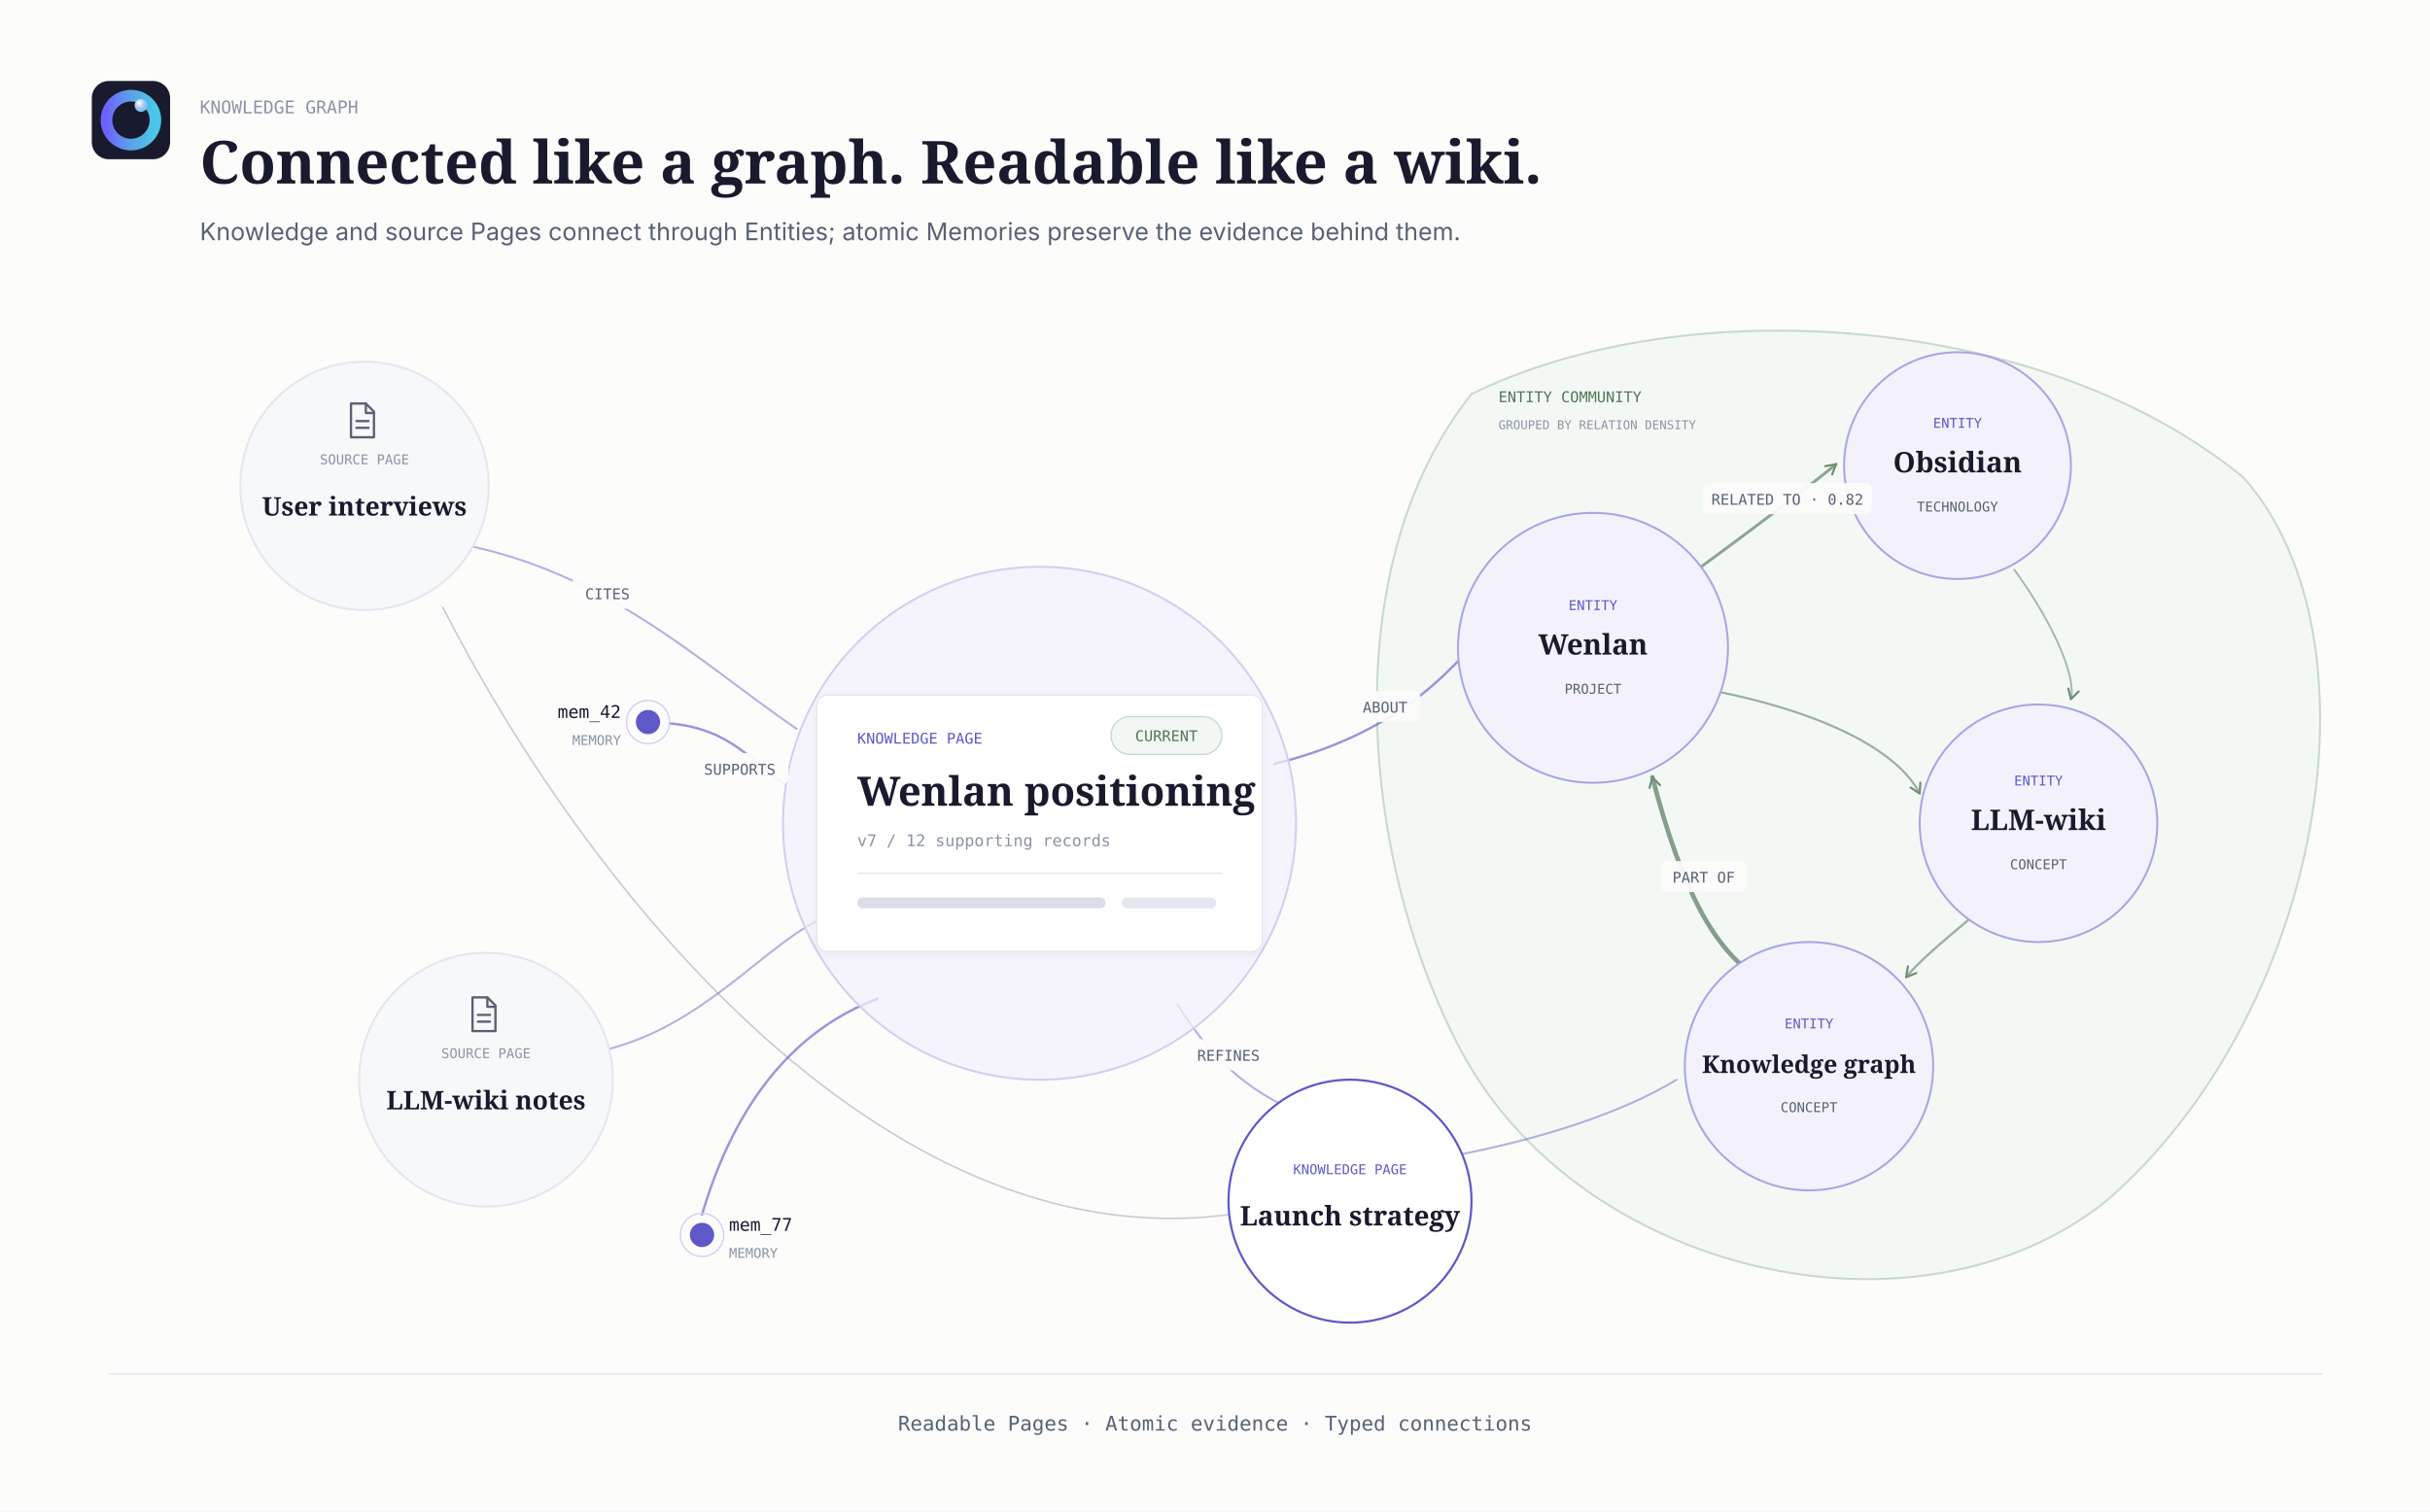
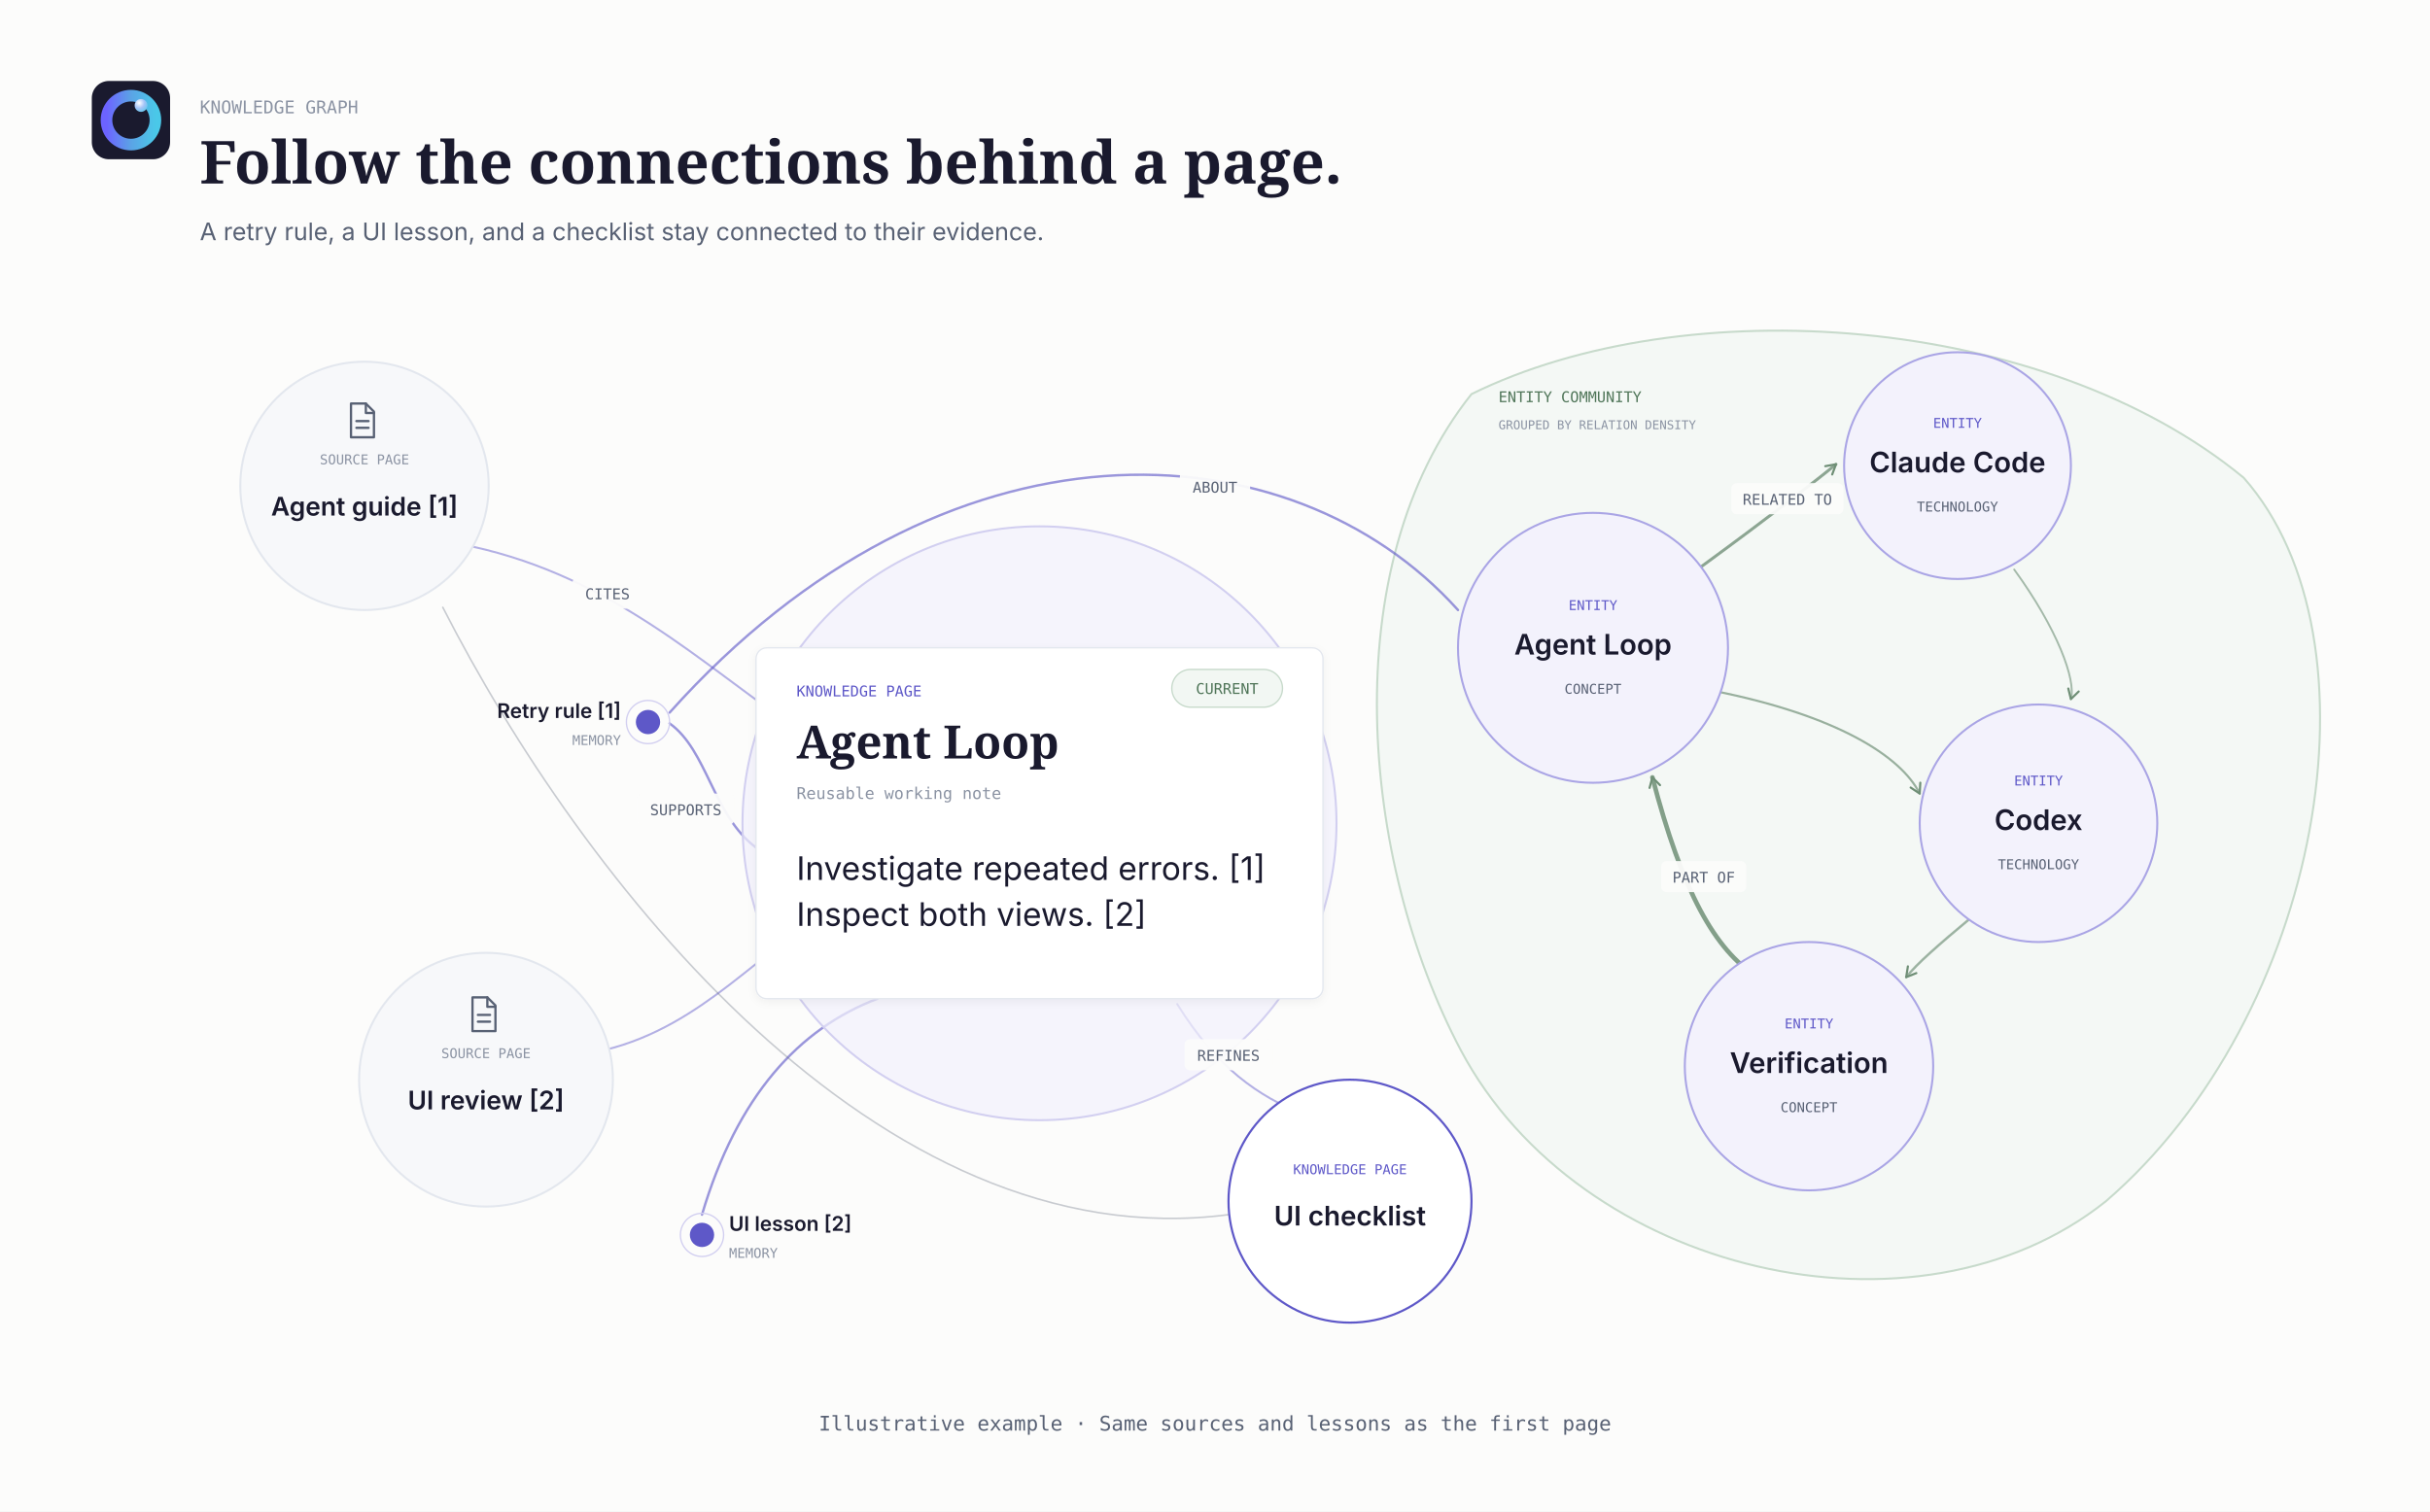
<svg xmlns="http://www.w3.org/2000/svg" width="1800" height="1120" viewBox="0 0 1800 1120" role="img" aria-labelledby="title desc">
  <style>text { font-kerning: normal; }</style>
  <rect width="1800" height="1120" fill="#FCFCFB" />
  <g transform="translate(68 60) scale(0.1132812)">
    <rect width="512" height="512" rx="112" fill="#1A1A2E" />
    <circle cx="256" cy="256" r="160" fill="none" stroke="url(#network-en-desktop-ring)" stroke-width="76" />
    <circle cx="322" cy="160" r="42" fill="url(#network-en-desktop-orb)" />
  </g>
  <g data-fit-region="network-en-desktop-heading" data-fit-x="148" data-fit-y="56" data-fit-width="1578" data-fit-height="138" data-check-overlap="false">
-     <text x="148" y="84" font-family="&quot;JetBrains Mono&quot;, ui-monospace, monospace" font-size="13" font-weight="500" fill="#8B93A3" text-anchor="start">KNOWLEDGE GRAPH</text>
-     <text x="148" y="136" font-family="&quot;Fraunces&quot;, Georgia, serif" font-size="44" font-weight="600" fill="#1A1A2E" text-anchor="start">Connected like a graph. Readable like a wiki.</text>
-     <text x="148" y="178" font-family="&quot;Instrument Sans&quot;, -apple-system, BlinkMacSystemFont, sans-serif" font-size="18" font-weight="400" fill="#586174" text-anchor="start">Knowledge and source Pages connect through Entities; atomic Memories preserve the evidence behind them.</text>
+     <text x="148" y="84" font-family="'JetBrains Mono', monospace" font-size="13" font-weight="500" fill="#8B93A3" text-anchor="start">KNOWLEDGE GRAPH</text>
+     <text x="148" y="136" font-family="'Fraunces', Georgia, serif" font-size="44" font-weight="600" fill="#1A1A2E" text-anchor="start">Follow the connections behind a page.</text>
+     <text x="148" y="178" font-family="'Instrument Sans', -apple-system, sans-serif" font-size="18" font-weight="400" fill="#586174" text-anchor="start">A retry rule, a UI lesson, and a checklist stay connected to their evidence.</text>
  </g>
  <g data-fit-region="network-en-desktop-graph-field" data-fit-x="80" data-fit-y="230" data-fit-width="1640" data-fit-height="780" data-check-overlap="true">
    <path d="M1090 292 C1248 214 1514 232 1662 354 C1768 474 1720 752 1560 890 C1420 1002 1170 944 1082 778 C1008 638 988 420 1090 292Z" fill="#F2F7F3" fill-opacity="0.76" stroke="#C7DACB" stroke-width="1.5" />
-     <text x="1110" y="298" font-family="&quot;JetBrains Mono&quot;, ui-monospace, monospace" font-size="11" font-weight="500" fill="#4F7558" text-anchor="start">ENTITY COMMUNITY</text>
-     <text x="1110" y="318" font-family="&quot;JetBrains Mono&quot;, ui-monospace, monospace" font-size="9" font-weight="500" fill="#8B93A3" text-anchor="start">GROUPED BY RELATION DENSITY</text>
-     <path d="M350 405 C454 428 520 492 590 540" fill="none" stroke="#5E58C8" stroke-width="1.5" stroke-opacity="0.46" stroke-linecap="round" />
-     <path d="M448 778 C522 760 566 700 610 680" fill="none" stroke="#5E58C8" stroke-width="1.5" stroke-opacity="0.46" stroke-linecap="round" />
-     <path d="M496 536 C542 540 558 566 580 580" fill="none" stroke="#5E58C8" stroke-width="1.8" stroke-opacity="0.62" stroke-linecap="round" />
-     <path d="M520 900 C546 812 592 762 650 740" fill="none" stroke="#5E58C8" stroke-width="1.8" stroke-opacity="0.62" stroke-linecap="round" />
-     <path d="M944 566 C1026 546 1064 506 1080 490" fill="none" stroke="#5E58C8" stroke-width="1.8" stroke-opacity="0.62" stroke-linecap="round" />
-     <path d="M872 744 C902 792 932 812 966 826" fill="none" stroke="#5E58C8" stroke-width="1.5" stroke-opacity="0.46" stroke-linecap="round" />
-     <path d="M328 450 C430 650 650 934 910 900" fill="none" stroke="#586174" stroke-width="1.2" stroke-opacity="0.32" stroke-linecap="round" />
-     <path d="M1260 420 C1312 382 1348 354 1360 344" fill="none" stroke="#6F8F76" stroke-width="2.2" stroke-opacity="0.78" stroke-linecap="round" marker-end="url(#network-en-desktop-relation-arrow)" />
-     <path d="M1270 512 C1360 530 1408 560 1422 588" fill="none" stroke="#6F8F76" stroke-width="1.6" stroke-opacity="0.68" stroke-linecap="round" marker-end="url(#network-en-desktop-relation-arrow)" />
-     <path d="M1302 724 C1270 704 1246 660 1224 576" fill="none" stroke="#6F8F76" stroke-width="3.4" stroke-opacity="0.84" stroke-linecap="round" marker-end="url(#network-en-desktop-relation-arrow)" />
-     <path d="M1492 422 C1524 466 1538 504 1534 518" fill="none" stroke="#6F8F76" stroke-width="1.4" stroke-opacity="0.6" stroke-linecap="round" marker-end="url(#network-en-desktop-relation-arrow)" />
-     <path d="M1460 680 C1436 700 1420 714 1412 724" fill="none" stroke="#6F8F76" stroke-width="1.8" stroke-opacity="0.66" stroke-linecap="round" marker-end="url(#network-en-desktop-relation-arrow)" />
-     <path d="M1068 858 C1144 844 1202 824 1242 800" fill="none" stroke="#5E58C8" stroke-width="1.5" stroke-opacity="0.46" stroke-linecap="round" />
-     <g data-fit-region="network-en-desktop-source-User interviews" data-fit-x="178" data-fit-y="268" data-fit-width="184" data-fit-height="184" data-check-overlap="true">
+     <text x="1110" y="298" font-family="'JetBrains Mono', monospace" font-size="11" font-weight="500" fill="#4F7558" text-anchor="start">ENTITY COMMUNITY</text>
+     <text x="1110" y="318" font-family="'JetBrains Mono', monospace" font-size="9" font-weight="500" fill="#8B93A3" text-anchor="start">GROUPED BY RELATION DENSITY</text>
+     <path data-from="sourceOne" data-to="page" data-relation="citation" d="M350 405 C454 428 520 492 590 540" fill="none" stroke="#5E58C8" stroke-width="1.5" stroke-opacity="0.46" stroke-linecap="round" />
+     <path data-from="sourceTwo" data-to="page" data-relation="citation" d="M448 778 C522 760 566 700 610 680" fill="none" stroke="#5E58C8" stroke-width="1.5" stroke-opacity="0.46" stroke-linecap="round" />
+     <path data-from="memoryOne" data-to="page" data-relation="support" d="M496 536 C524 556 528 604 560 628" fill="none" stroke="#5E58C8" stroke-width="1.8" stroke-opacity="0.62" stroke-linecap="round" />
+     <path data-from="memoryTwo" data-to="page" data-relation="support" d="M520 900 C546 812 592 762 650 740" fill="none" stroke="#5E58C8" stroke-width="1.8" stroke-opacity="0.62" stroke-linecap="round" />
+     <path data-from="memoryOne" data-to="entityOne" data-relation="about" d="M496 528 C700 300 956 314 1080 452" fill="none" stroke="#5E58C8" stroke-width="1.8" stroke-opacity="0.62" stroke-linecap="round" />
+     <path data-from="page" data-to="linkedPage" data-relation="refines" d="M872 744 C902 792 932 812 966 826" fill="none" stroke="#5E58C8" stroke-width="1.5" stroke-opacity="0.46" stroke-linecap="round" />
+     <path data-from="sourceOne" data-to="linkedPage" data-relation="citation" d="M328 450 C430 650 650 934 910 900" fill="none" stroke="#586174" stroke-width="1.2" stroke-opacity="0.32" stroke-linecap="round" />
+     <path data-from="entityOne" data-to="entityTwo" data-relation="related_to" d="M1260 420 C1312 382 1348 354 1360 344" fill="none" stroke="#6F8F76" stroke-width="2.2" stroke-opacity="0.78" stroke-linecap="round" marker-end="url(#network-en-desktop-relation-arrow)" />
+     <path data-from="entityOne" data-to="entityThree" data-relation="related_to" d="M1270 512 C1360 530 1408 560 1422 588" fill="none" stroke="#6F8F76" stroke-width="1.6" stroke-opacity="0.68" stroke-linecap="round" marker-end="url(#network-en-desktop-relation-arrow)" />
+     <path data-from="entityFour" data-to="entityOne" data-relation="part_of" d="M1302 724 C1270 704 1246 660 1224 576" fill="none" stroke="#6F8F76" stroke-width="3.4" stroke-opacity="0.84" stroke-linecap="round" marker-end="url(#network-en-desktop-relation-arrow)" />
+     <path data-from="entityTwo" data-to="entityThree" data-relation="related_to" d="M1492 422 C1524 466 1538 504 1534 518" fill="none" stroke="#6F8F76" stroke-width="1.4" stroke-opacity="0.6" stroke-linecap="round" marker-end="url(#network-en-desktop-relation-arrow)" />
+     <path data-from="entityThree" data-to="entityFour" data-relation="related_to" d="M1460 680 C1436 700 1420 714 1412 724" fill="none" stroke="#6F8F76" stroke-width="1.8" stroke-opacity="0.66" stroke-linecap="round" marker-end="url(#network-en-desktop-relation-arrow)" />
+     <g data-fit-region="network-en-desktop-source-Agent guide [1]" data-fit-x="178" data-fit-y="268" data-fit-width="184" data-fit-height="184" data-check-overlap="true">
      <circle cx="270" cy="360" r="92" fill="#F7F8FA" stroke="#E3E7EE" stroke-width="1.5" />
      <g fill="none" stroke="#586174" stroke-width="1.7" stroke-linecap="round" stroke-linejoin="round">
        <path d="M260 299h11l6 6v19H260z" />
        <path d="M271 299v7h6" />
        <path d="M264 312h9M264 317h9" />
      </g>
-       <text x="270" y="344" font-family="&quot;JetBrains Mono&quot;, ui-monospace, monospace" font-size="10" font-weight="500" fill="#8B93A3" text-anchor="middle">SOURCE PAGE</text>
-       <text x="270" y="382" font-family="&quot;Fraunces&quot;, Georgia, serif" font-size="19" font-weight="600" fill="#1A1A2E" text-anchor="middle">User interviews</text>
+       <text x="270" y="344" font-family="'JetBrains Mono', monospace" font-size="10" font-weight="500" fill="#8B93A3" text-anchor="middle">SOURCE PAGE</text>
+       <text x="270" y="382" font-family="'Instrument Sans', -apple-system, sans-serif" font-size="19" font-weight="600" fill="#1A1A2E" text-anchor="middle">Agent guide [1]</text>
    </g>
-     <g data-fit-region="network-en-desktop-source-LLM-wiki notes" data-fit-x="266" data-fit-y="706" data-fit-width="188" data-fit-height="188" data-check-overlap="true">
+     <g data-fit-region="network-en-desktop-source-UI review [2]" data-fit-x="266" data-fit-y="706" data-fit-width="188" data-fit-height="188" data-check-overlap="true">
      <circle cx="360" cy="800" r="94" fill="#F7F8FA" stroke="#E3E7EE" stroke-width="1.5" />
      <g fill="none" stroke="#586174" stroke-width="1.7" stroke-linecap="round" stroke-linejoin="round">
        <path d="M350 739h11l6 6v19H350z" />
        <path d="M361 739v7h6" />
        <path d="M354 752h9M354 757h9" />
      </g>
-       <text x="360" y="784" font-family="&quot;JetBrains Mono&quot;, ui-monospace, monospace" font-size="10" font-weight="500" fill="#8B93A3" text-anchor="middle">SOURCE PAGE</text>
-       <text x="360" y="822" font-family="&quot;Fraunces&quot;, Georgia, serif" font-size="19" font-weight="600" fill="#1A1A2E" text-anchor="middle">LLM-wiki notes</text>
+       <text x="360" y="784" font-family="'JetBrains Mono', monospace" font-size="10" font-weight="500" fill="#8B93A3" text-anchor="middle">SOURCE PAGE</text>
+       <text x="360" y="822" font-family="'Instrument Sans', -apple-system, sans-serif" font-size="19" font-weight="600" fill="#1A1A2E" text-anchor="middle">UI review [2]</text>
    </g>
-     <g data-fit-region="network-en-desktop-memory-mem_42" data-fit-x="328" data-fit-y="507" data-fit-width="132" data-fit-height="58" data-check-overlap="true">
+     <g data-fit-region="network-en-desktop-hero" data-fit-x="550" data-fit-y="390" data-fit-width="440" data-fit-height="440" data-check-overlap="false">
+       <circle cx="770" cy="610" r="220" fill="#F3F2FC" fill-opacity="0.72" stroke="#D2CFF0" stroke-width="1.5" />
+       <g filter="url(#network-en-desktop-page-shadow)">
+         <rect x="560" y="480" width="420" height="260" rx="8" fill="#FFFFFF" stroke="#E3E7EE" />
+       </g>
+       <text x="590" y="516" font-family="'JetBrains Mono', monospace" font-size="11" font-weight="500" fill="#5E58C8" text-anchor="start">KNOWLEDGE PAGE</text>
+       <g>
+         <rect x="868" y="496" width="82" height="28" rx="14" fill="#F2F7F3" stroke="#C7DACB" />
+         <text x="909" y="514.18" font-family="'JetBrains Mono', monospace" font-size="11" font-weight="500" fill="#4F7558" text-anchor="middle">CURRENT</text>
+       </g>
+       <text x="590" y="562" font-family="'Fraunces', Georgia, serif" font-size="34" font-weight="600" fill="#1A1A2E" text-anchor="start">Agent Loop</text>
+       <text x="590" y="592" font-family="'JetBrains Mono', monospace" font-size="12" font-weight="500" fill="#8B93A3" text-anchor="start">Reusable working note</text>
+       <text x="590" y="652" font-family="'Instrument Sans', -apple-system, sans-serif" font-size="24" font-weight="400" fill="#1A1A2E" text-anchor="start">Investigate repeated errors. [1]</text>
+       <text x="590" y="686" font-family="'Instrument Sans', -apple-system, sans-serif" font-size="24" font-weight="400" fill="#1A1A2E" text-anchor="start">Inspect both views. [2]</text>
+     </g>
+     <g data-fit-region="network-en-desktop-memory-Retry rule [1]" data-fit-x="280" data-fit-y="507" data-fit-width="180" data-fit-height="58" data-check-overlap="true">
      <circle cx="480" cy="535" r="9" fill="#5E58C8" />
      <circle cx="480" cy="535" r="16" fill="none" stroke="#D2CFF0" />
-       <text x="460" y="532" font-family="&quot;JetBrains Mono&quot;, ui-monospace, monospace" font-size="13" font-weight="500" fill="#1A1A2E" text-anchor="end">mem_42</text>
-       <text x="460" y="552" font-family="&quot;JetBrains Mono&quot;, ui-monospace, monospace" font-size="10" font-weight="500" fill="#8B93A3" text-anchor="end">MEMORY</text>
+       <text x="460" y="532" font-family="'Instrument Sans', -apple-system, sans-serif" font-size="15" font-weight="600" fill="#1A1A2E" text-anchor="end">Retry rule [1]</text>
+       <text x="460" y="552" font-family="'JetBrains Mono', monospace" font-size="10" font-weight="500" fill="#8B93A3" text-anchor="end">MEMORY</text>
    </g>
-     <g data-fit-region="network-en-desktop-memory-mem_77" data-fit-x="502" data-fit-y="887" data-fit-width="132" data-fit-height="58" data-check-overlap="true">
+     <g data-fit-region="network-en-desktop-memory-UI lesson [2]" data-fit-x="502" data-fit-y="887" data-fit-width="180" data-fit-height="58" data-check-overlap="true">
      <circle cx="520" cy="915" r="9" fill="#5E58C8" />
      <circle cx="520" cy="915" r="16" fill="none" stroke="#D2CFF0" />
-       <text x="540" y="912" font-family="&quot;JetBrains Mono&quot;, ui-monospace, monospace" font-size="13" font-weight="500" fill="#1A1A2E" text-anchor="start">mem_77</text>
-       <text x="540" y="932" font-family="&quot;JetBrains Mono&quot;, ui-monospace, monospace" font-size="10" font-weight="500" fill="#8B93A3" text-anchor="start">MEMORY</text>
+       <text x="540" y="912" font-family="'Instrument Sans', -apple-system, sans-serif" font-size="15" font-weight="600" fill="#1A1A2E" text-anchor="start">UI lesson [2]</text>
+       <text x="540" y="932" font-family="'JetBrains Mono', monospace" font-size="10" font-weight="500" fill="#8B93A3" text-anchor="start">MEMORY</text>
    </g>
-     <g data-fit-region="network-en-desktop-hero" data-fit-x="580" data-fit-y="420" data-fit-width="380" data-fit-height="380" data-check-overlap="false">
-       <circle cx="770" cy="610" r="190" fill="#F3F2FC" fill-opacity="0.72" stroke="#D2CFF0" stroke-width="1.5" />
-       <g filter="url(#network-en-desktop-page-shadow)">
-         <rect x="605" y="515" width="330" height="190" rx="8" fill="#FFFFFF" stroke="#E3E7EE" />
-       </g>
-       <text x="635" y="551" font-family="&quot;JetBrains Mono&quot;, ui-monospace, monospace" font-size="11" font-weight="500" fill="#5E58C8" text-anchor="start">KNOWLEDGE PAGE</text>
-       <g>
-         <rect x="823" y="531" width="82" height="28" rx="14" fill="#F2F7F3" stroke="#C7DACB" />
-         <text x="864" y="549.18" font-family="&quot;JetBrains Mono&quot;, ui-monospace, monospace" font-size="11" font-weight="500" fill="#4F7558" text-anchor="middle">CURRENT</text>
-       </g>
-       <text x="635" y="597" font-family="&quot;Fraunces&quot;, Georgia, serif" font-size="30" font-weight="600" fill="#1A1A2E" text-anchor="start">Wenlan positioning</text>
-       <text x="635" y="627" font-family="&quot;JetBrains Mono&quot;, ui-monospace, monospace" font-size="12" font-weight="500" fill="#8B93A3" text-anchor="start">v7 / 12 supporting records</text>
-       <line x1="635" y1="647" x2="905" y2="647" stroke="#E3E7EE" />
-       <rect x="635" y="665" width="184" height="8" rx="4" fill="#D9DEE7" />
-       <rect x="831" y="665" width="70" height="8" rx="4" fill="#E3E7EE" />
+     <g data-fit-region="network-en-desktop-knowledge-UI checklist" data-fit-x="910" data-fit-y="800" data-fit-width="180" data-fit-height="180" data-check-overlap="true">
+       <circle cx="1000" cy="890" r="90" fill="#FFFFFF" stroke="#5E58C8" stroke-width="1.6" />
+       <text x="1000" y="870" font-family="'JetBrains Mono', monospace" font-size="10" font-weight="500" fill="#5E58C8" text-anchor="middle">KNOWLEDGE PAGE</text>
+       <text x="1000" y="908" font-family="'Instrument Sans', -apple-system, sans-serif" font-size="20" font-weight="600" fill="#1A1A2E" text-anchor="middle">UI checklist</text>
    </g>
-     <g data-fit-region="network-en-desktop-knowledge-Launch strategy" data-fit-x="910" data-fit-y="800" data-fit-width="180" data-fit-height="180" data-check-overlap="true">
-       <circle cx="1000" cy="890" r="90" fill="#FFFFFF" stroke="#5E58C8" stroke-width="1.6" />
-       <text x="1000" y="870" font-family="&quot;JetBrains Mono&quot;, ui-monospace, monospace" font-size="10" font-weight="500" fill="#5E58C8" text-anchor="middle">KNOWLEDGE PAGE</text>
-       <text x="1000" y="908" font-family="&quot;Fraunces&quot;, Georgia, serif" font-size="20" font-weight="600" fill="#1A1A2E" text-anchor="middle">Launch strategy</text>
+     <g data-fit-region="network-en-desktop-entity-Agent Loop" data-fit-x="1080" data-fit-y="380" data-fit-width="200" data-fit-height="200" data-check-overlap="true">
+       <circle cx="1180" cy="480" r="100" fill="#F3F2FC" stroke="#AAA5E5" stroke-width="1.5" />
+       <text x="1180" y="452" font-family="'JetBrains Mono', monospace" font-size="10" font-weight="500" fill="#5E58C8" text-anchor="middle">ENTITY</text>
+       <text x="1180" y="485" font-family="'Instrument Sans', -apple-system, sans-serif" font-size="21" font-weight="600" fill="#1A1A2E" text-anchor="middle">Agent Loop</text>
+       <text x="1180" y="514" font-family="'JetBrains Mono', monospace" font-size="10" font-weight="500" fill="#586174" text-anchor="middle">CONCEPT</text>
    </g>
-     <g data-fit-region="network-en-desktop-entity-Wenlan" data-fit-x="1080" data-fit-y="380" data-fit-width="200" data-fit-height="200" data-check-overlap="true">
-       <circle cx="1180" cy="480" r="100" fill="#F3F2FC" stroke="#AAA5E5" stroke-width="1.5" />
-       <text x="1180" y="452" font-family="&quot;JetBrains Mono&quot;, ui-monospace, monospace" font-size="10" font-weight="500" fill="#5E58C8" text-anchor="middle">ENTITY</text>
-       <text x="1180" y="485" font-family="&quot;Fraunces&quot;, Georgia, serif" font-size="21" font-weight="600" fill="#1A1A2E" text-anchor="middle">Wenlan</text>
-       <text x="1180" y="514" font-family="&quot;JetBrains Mono&quot;, ui-monospace, monospace" font-size="10" font-weight="500" fill="#586174" text-anchor="middle">PROJECT</text>
+     <g data-fit-region="network-en-desktop-entity-Claude Code" data-fit-x="1366" data-fit-y="261" data-fit-width="168" data-fit-height="168" data-check-overlap="true">
+       <circle cx="1450" cy="345" r="84" fill="#F3F2FC" stroke="#AAA5E5" stroke-width="1.5" />
+       <text x="1450" y="317" font-family="'JetBrains Mono', monospace" font-size="10" font-weight="500" fill="#5E58C8" text-anchor="middle">ENTITY</text>
+       <text x="1450" y="350" font-family="'Instrument Sans', -apple-system, sans-serif" font-size="21" font-weight="600" fill="#1A1A2E" text-anchor="middle">Claude Code</text>
+       <text x="1450" y="379" font-family="'JetBrains Mono', monospace" font-size="10" font-weight="500" fill="#586174" text-anchor="middle">TECHNOLOGY</text>
    </g>
-     <g data-fit-region="network-en-desktop-entity-Obsidian" data-fit-x="1366" data-fit-y="261" data-fit-width="168" data-fit-height="168" data-check-overlap="true">
-       <circle cx="1450" cy="345" r="84" fill="#F3F2FC" stroke="#AAA5E5" stroke-width="1.5" />
-       <text x="1450" y="317" font-family="&quot;JetBrains Mono&quot;, ui-monospace, monospace" font-size="10" font-weight="500" fill="#5E58C8" text-anchor="middle">ENTITY</text>
-       <text x="1450" y="350" font-family="&quot;Fraunces&quot;, Georgia, serif" font-size="21" font-weight="600" fill="#1A1A2E" text-anchor="middle">Obsidian</text>
-       <text x="1450" y="379" font-family="&quot;JetBrains Mono&quot;, ui-monospace, monospace" font-size="10" font-weight="500" fill="#586174" text-anchor="middle">TECHNOLOGY</text>
+     <g data-fit-region="network-en-desktop-entity-Codex" data-fit-x="1422" data-fit-y="522" data-fit-width="176" data-fit-height="176" data-check-overlap="true">
+       <circle cx="1510" cy="610" r="88" fill="#F3F2FC" stroke="#AAA5E5" stroke-width="1.5" />
+       <text x="1510" y="582" font-family="'JetBrains Mono', monospace" font-size="10" font-weight="500" fill="#5E58C8" text-anchor="middle">ENTITY</text>
+       <text x="1510" y="615" font-family="'Instrument Sans', -apple-system, sans-serif" font-size="21" font-weight="600" fill="#1A1A2E" text-anchor="middle">Codex</text>
+       <text x="1510" y="644" font-family="'JetBrains Mono', monospace" font-size="10" font-weight="500" fill="#586174" text-anchor="middle">TECHNOLOGY</text>
    </g>
-     <g data-fit-region="network-en-desktop-entity-LLM-wiki" data-fit-x="1422" data-fit-y="522" data-fit-width="176" data-fit-height="176" data-check-overlap="true">
-       <circle cx="1510" cy="610" r="88" fill="#F3F2FC" stroke="#AAA5E5" stroke-width="1.5" />
-       <text x="1510" y="582" font-family="&quot;JetBrains Mono&quot;, ui-monospace, monospace" font-size="10" font-weight="500" fill="#5E58C8" text-anchor="middle">ENTITY</text>
-       <text x="1510" y="615" font-family="&quot;Fraunces&quot;, Georgia, serif" font-size="21" font-weight="600" fill="#1A1A2E" text-anchor="middle">LLM-wiki</text>
-       <text x="1510" y="644" font-family="&quot;JetBrains Mono&quot;, ui-monospace, monospace" font-size="10" font-weight="500" fill="#586174" text-anchor="middle">CONCEPT</text>
-     </g>
-     <g data-fit-region="network-en-desktop-entity-Knowledge graph" data-fit-x="1248" data-fit-y="698" data-fit-width="184" data-fit-height="184" data-check-overlap="true">
+     <g data-fit-region="network-en-desktop-entity-Verification" data-fit-x="1248" data-fit-y="698" data-fit-width="184" data-fit-height="184" data-check-overlap="true">
      <circle cx="1340" cy="790" r="92" fill="#F3F2FC" stroke="#AAA5E5" stroke-width="1.5" />
-       <text x="1340" y="762" font-family="&quot;JetBrains Mono&quot;, ui-monospace, monospace" font-size="10" font-weight="500" fill="#5E58C8" text-anchor="middle">ENTITY</text>
-       <text x="1340" y="795" font-family="&quot;Fraunces&quot;, Georgia, serif" font-size="18" font-weight="600" fill="#1A1A2E" text-anchor="middle">Knowledge graph</text>
-       <text x="1340" y="824" font-family="&quot;JetBrains Mono&quot;, ui-monospace, monospace" font-size="10" font-weight="500" fill="#586174" text-anchor="middle">CONCEPT</text>
+       <text x="1340" y="762" font-family="'JetBrains Mono', monospace" font-size="10" font-weight="500" fill="#5E58C8" text-anchor="middle">ENTITY</text>
+       <text x="1340" y="795" font-family="'Instrument Sans', -apple-system, sans-serif" font-size="21" font-weight="600" fill="#1A1A2E" text-anchor="middle">Verification</text>
+       <text x="1340" y="824" font-family="'JetBrains Mono', monospace" font-size="10" font-weight="500" fill="#586174" text-anchor="middle">CONCEPT</text>
    </g>
    <g>
      <rect x="424" y="428" width="52" height="23" rx="4" fill="#FCFCFB" fill-opacity="0.94" />
-       <text x="450" y="444" font-family="&quot;JetBrains Mono&quot;, ui-monospace, monospace" font-size="11" font-weight="500" fill="#586174" text-anchor="middle">CITES</text>
+       <text x="450" y="444" font-family="'JetBrains Mono', monospace" font-size="11" font-weight="500" fill="#586174" text-anchor="middle">CITES</text>
    </g>
    <g>
-       <rect x="512" y="558" width="72" height="23" rx="4" fill="#FCFCFB" fill-opacity="0.94" />
-       <text x="548" y="574" font-family="&quot;JetBrains Mono&quot;, ui-monospace, monospace" font-size="11" font-weight="500" fill="#586174" text-anchor="middle">SUPPORTS</text>
+       <rect x="472" y="588" width="72" height="23" rx="4" fill="#FCFCFB" fill-opacity="0.94" />
+       <text x="508" y="604" font-family="'JetBrains Mono', monospace" font-size="11" font-weight="500" fill="#586174" text-anchor="middle">SUPPORTS</text>
    </g>
    <g>
-       <rect x="1000" y="512" width="52" height="23" rx="4" fill="#FCFCFB" fill-opacity="0.94" />
-       <text x="1026" y="528" font-family="&quot;JetBrains Mono&quot;, ui-monospace, monospace" font-size="11" font-weight="500" fill="#586174" text-anchor="middle">ABOUT</text>
+       <rect x="874" y="349" width="52" height="23" rx="4" fill="#FCFCFB" fill-opacity="0.94" />
+       <text x="900" y="365" font-family="'JetBrains Mono', monospace" font-size="11" font-weight="500" fill="#586174" text-anchor="middle">ABOUT</text>
    </g>
    <g>
      <rect x="877.5" y="770" width="65" height="23" rx="4" fill="#FCFCFB" fill-opacity="0.94" />
-       <text x="910" y="786" font-family="&quot;JetBrains Mono&quot;, ui-monospace, monospace" font-size="11" font-weight="500" fill="#586174" text-anchor="middle">REFINES</text>
+       <text x="910" y="786" font-family="'JetBrains Mono', monospace" font-size="11" font-weight="500" fill="#586174" text-anchor="middle">REFINES</text>
    </g>
    <g>
-       <rect x="1261.5" y="358" width="125" height="23" rx="4" fill="#FCFCFB" fill-opacity="0.94" />
-       <text x="1324" y="374" font-family="&quot;JetBrains Mono&quot;, ui-monospace, monospace" font-size="11" font-weight="500" fill="#586174" text-anchor="middle">RELATED TO · 0.82</text>
+       <rect x="1282.5" y="358" width="83" height="23" rx="4" fill="#FCFCFB" fill-opacity="0.94" />
+       <text x="1324" y="374" font-family="'JetBrains Mono', monospace" font-size="11" font-weight="500" fill="#586174" text-anchor="middle">RELATED TO</text>
    </g>
    <g>
      <rect x="1230.5" y="638" width="63" height="23" rx="4" fill="#FCFCFB" fill-opacity="0.94" />
-       <text x="1262" y="654" font-family="&quot;JetBrains Mono&quot;, ui-monospace, monospace" font-size="11" font-weight="500" fill="#586174" text-anchor="middle">PART OF</text>
+       <text x="1262" y="654" font-family="'JetBrains Mono', monospace" font-size="11" font-weight="500" fill="#586174" text-anchor="middle">PART OF</text>
    </g>
  </g>
  <g data-fit-region="network-en-desktop-footer" data-fit-x="80" data-fit-y="1018" data-fit-width="1640" data-fit-height="58" data-check-overlap="false">
-     <line x1="80" y1="1018" x2="1720" y2="1018" stroke="#E3E7EE" />
-     <text x="900" y="1060" font-family="&quot;JetBrains Mono&quot;, ui-monospace, monospace" font-size="15" font-weight="500" fill="#586174" text-anchor="middle">Readable Pages · Atomic evidence · Typed connections</text>
+     <text x="900" y="1060" font-family="'JetBrains Mono', monospace" font-size="15" font-weight="500" fill="#586174" text-anchor="middle">Illustrative example · Same sources and lessons as the first page</text>
  </g>
  <defs>
    <linearGradient id="network-en-desktop-ring" x1="96" y1="256" x2="416" y2="256" gradientUnits="userSpaceOnUse">
      <stop stop-color="#6C63FF" />
      <stop offset="0.5" stop-color="#5BA3E6" />
      <stop offset="1" stop-color="#4AC8E8" />
    </linearGradient>
    <radialGradient id="network-en-desktop-orb" cx="0" cy="0" r="1" gradientUnits="userSpaceOnUse" gradientTransform="translate(310 144) rotate(52.125) scale(76.0263)">
      <stop stop-color="#FFFFFF" />
      <stop offset="0.45" stop-color="#A5C4F7" />
      <stop offset="1" stop-color="#4AC8E8" />
    </radialGradient>
    <marker id="network-en-desktop-relation-arrow" markerWidth="12" markerHeight="12" refX="9" refY="6" orient="auto" markerUnits="userSpaceOnUse">
      <path d="M2 2 L9 6 L2 10" fill="none" stroke="#6F8F76" stroke-width="1.6" stroke-linecap="round" stroke-linejoin="round" />
    </marker>
    <filter id="network-en-desktop-page-shadow" x="-20%" y="-20%" width="140%" height="150%">
      <feDropShadow dx="0" dy="12" stdDeviation="16" flood-color="#1A1A2E" flood-opacity="0.09" />
      <feDropShadow dx="0" dy="2" stdDeviation="3" flood-color="#1A1A2E" flood-opacity="0.05" />
    </filter>
  </defs>
</svg>
